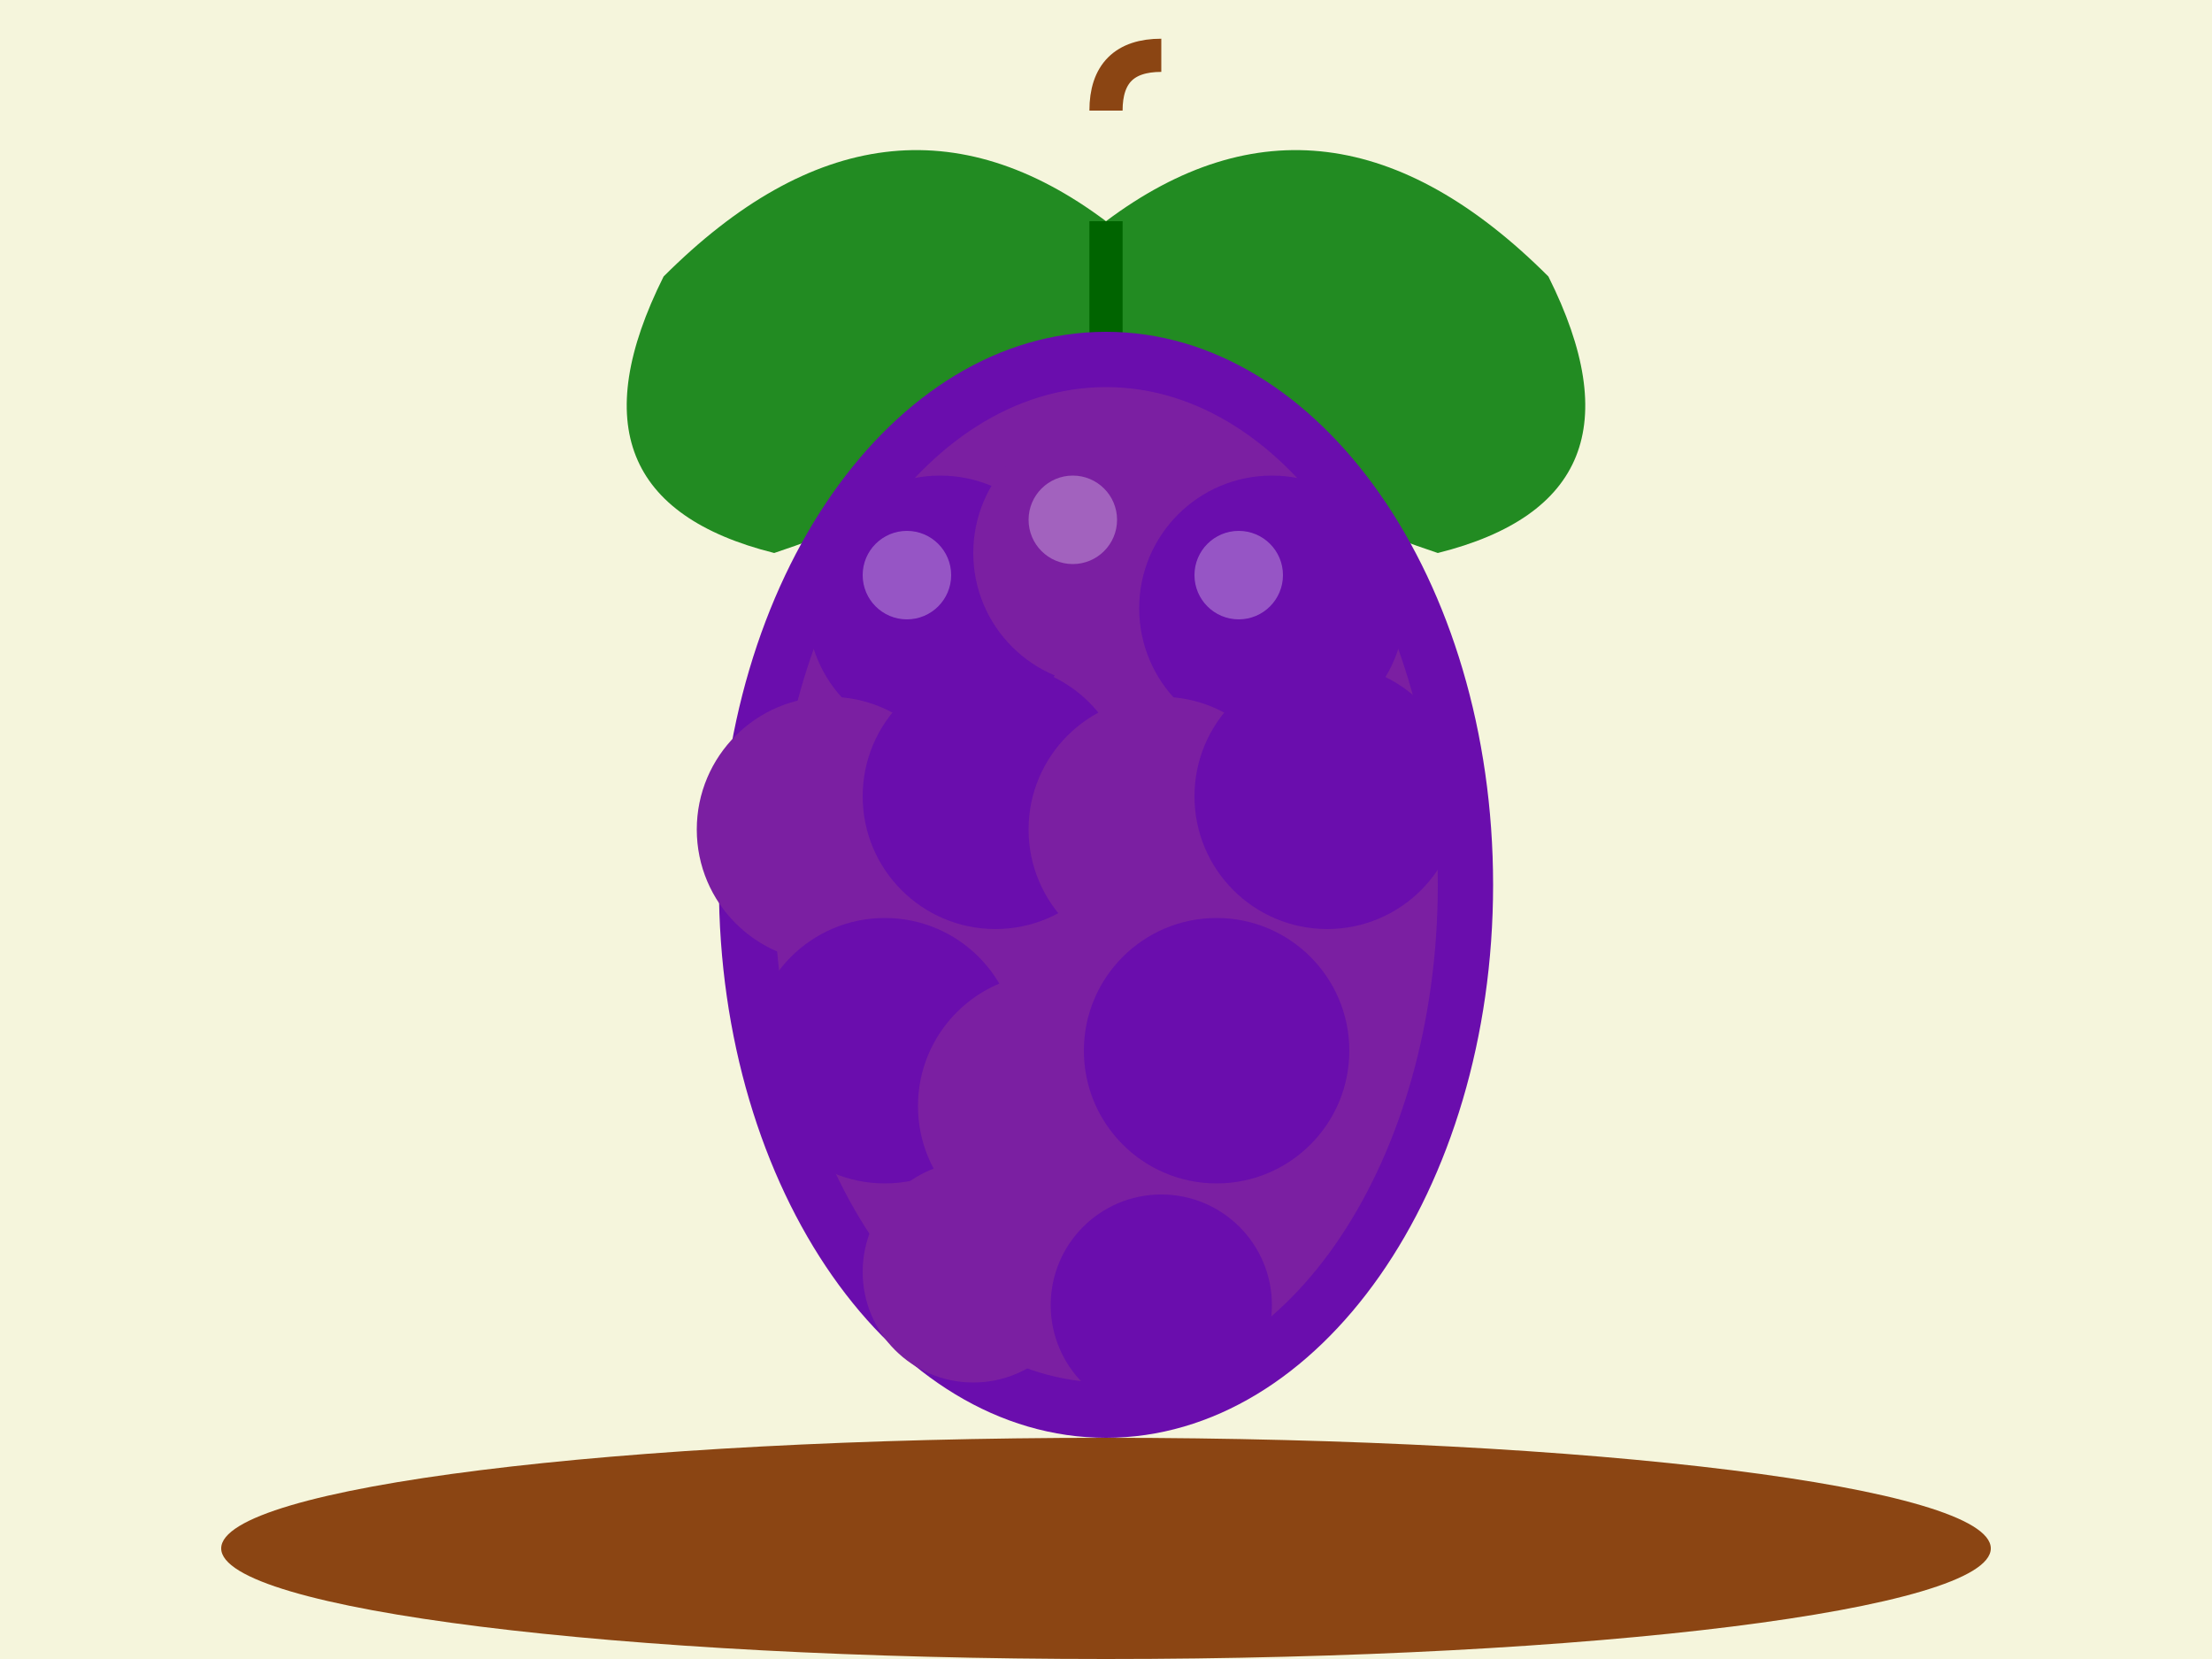
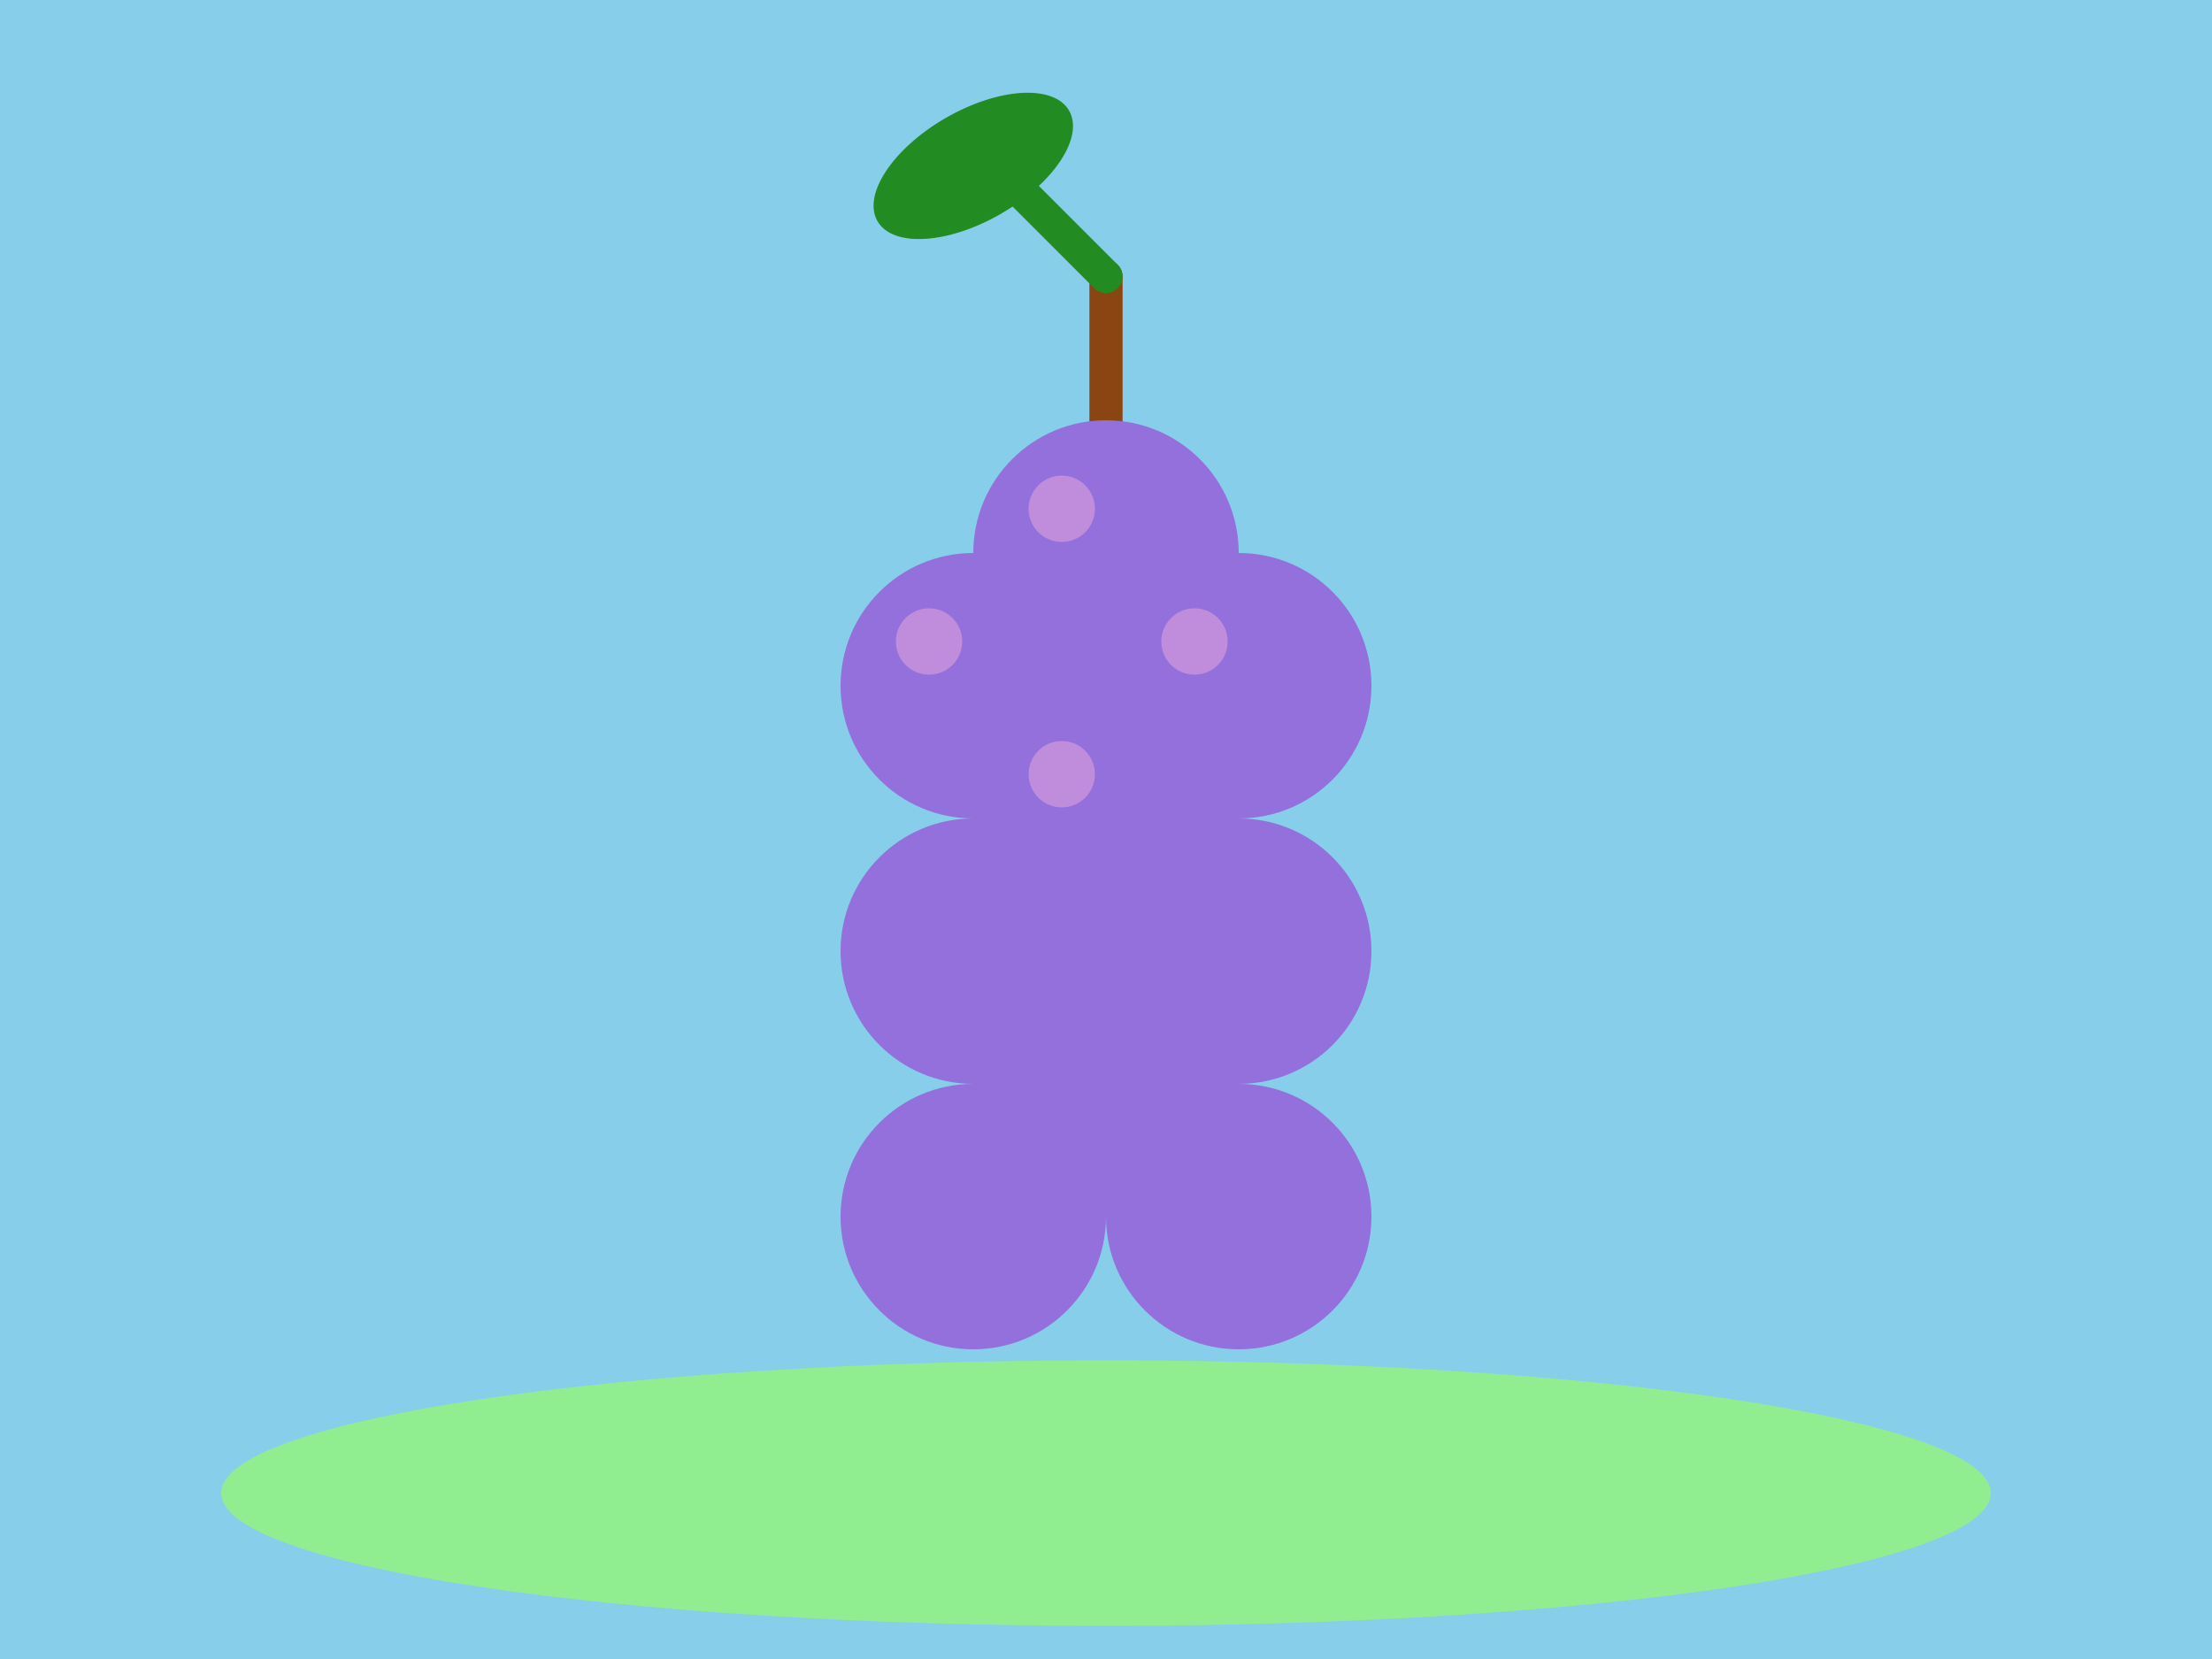
<svg xmlns="http://www.w3.org/2000/svg" viewBox="0 0 200 150">
-   <rect width="200" height="150" fill="#F5F5DC" />
-   <ellipse cx="100" cy="140" rx="80" ry="10" fill="#8B4513" />
-   <path d="M100,20 Q80,5 60,25 Q50,45 70,50 Q85,45 100,35 Q115,45 130,50 Q150,45 140,25 Q120,5 100,20" fill="#228B22" />
-   <path d="M100,20 L100,50" stroke="#006400" stroke-width="3" />
-   <path d="M100,10 Q100,5 105,5" stroke="#8B4513" stroke-width="3" fill="none" />
-   <ellipse cx="100" cy="80" rx="35" ry="50" fill="#6A0DAD" />
-   <ellipse cx="100" cy="80" rx="30" ry="45" fill="#7B1FA2" />
-   <circle cx="85" cy="55" r="12" fill="#6A0DAD" />
-   <circle cx="100" cy="50" r="12" fill="#7B1FA2" />
-   <circle cx="115" cy="55" r="12" fill="#6A0DAD" />
-   <circle cx="75" cy="75" r="12" fill="#7B1FA2" />
-   <circle cx="90" cy="72" r="12" fill="#6A0DAD" />
-   <circle cx="105" cy="75" r="12" fill="#7B1FA2" />
-   <circle cx="120" cy="72" r="12" fill="#6A0DAD" />
-   <circle cx="80" cy="95" r="12" fill="#6A0DAD" />
-   <circle cx="95" cy="100" r="12" fill="#7B1FA2" />
-   <circle cx="110" cy="95" r="12" fill="#6A0DAD" />
-   <circle cx="88" cy="115" r="10" fill="#7B1FA2" />
-   <circle cx="105" cy="118" r="10" fill="#6A0DAD" />
-   <circle cx="82" cy="52" r="4" fill="white" opacity="0.3" />
-   <circle cx="97" cy="47" r="4" fill="white" opacity="0.3" />
-   <circle cx="112" cy="52" r="4" fill="white" opacity="0.3" />
+   <rect width="200" height="150" fill="#87CEEB" />
+   <ellipse cx="100" cy="135" rx="80" ry="12" fill="#90EE90" />
+   <path d="M 100 40 L 100 25" stroke="#8B4513" stroke-width="3" stroke-linecap="round" />
+   <path d="M 100 25 L 90 15" stroke="#228B22" stroke-width="3" stroke-linecap="round" />
+   <ellipse cx="88" cy="15" rx="10" ry="5" fill="#228B22" transform="rotate(-30 88 15)" />
+   <circle cx="100" cy="50" r="12" fill="#9370DB" />
+   <circle cx="88" cy="62" r="12" fill="#9370DB" />
+   <circle cx="112" cy="62" r="12" fill="#9370DB" />
+   <circle cx="100" cy="74" r="12" fill="#9370DB" />
+   <circle cx="88" cy="86" r="12" fill="#9370DB" />
+   <circle cx="112" cy="86" r="12" fill="#9370DB" />
+   <circle cx="100" cy="98" r="12" fill="#9370DB" />
+   <circle cx="88" cy="110" r="12" fill="#9370DB" />
+   <circle cx="112" cy="110" r="12" fill="#9370DB" />
+   <circle cx="96" cy="46" r="3" fill="#DDA0DD" opacity="0.6" />
+   <circle cx="84" cy="58" r="3" fill="#DDA0DD" opacity="0.6" />
+   <circle cx="108" cy="58" r="3" fill="#DDA0DD" opacity="0.6" />
+   <circle cx="96" cy="70" r="3" fill="#DDA0DD" opacity="0.6" />
</svg>
